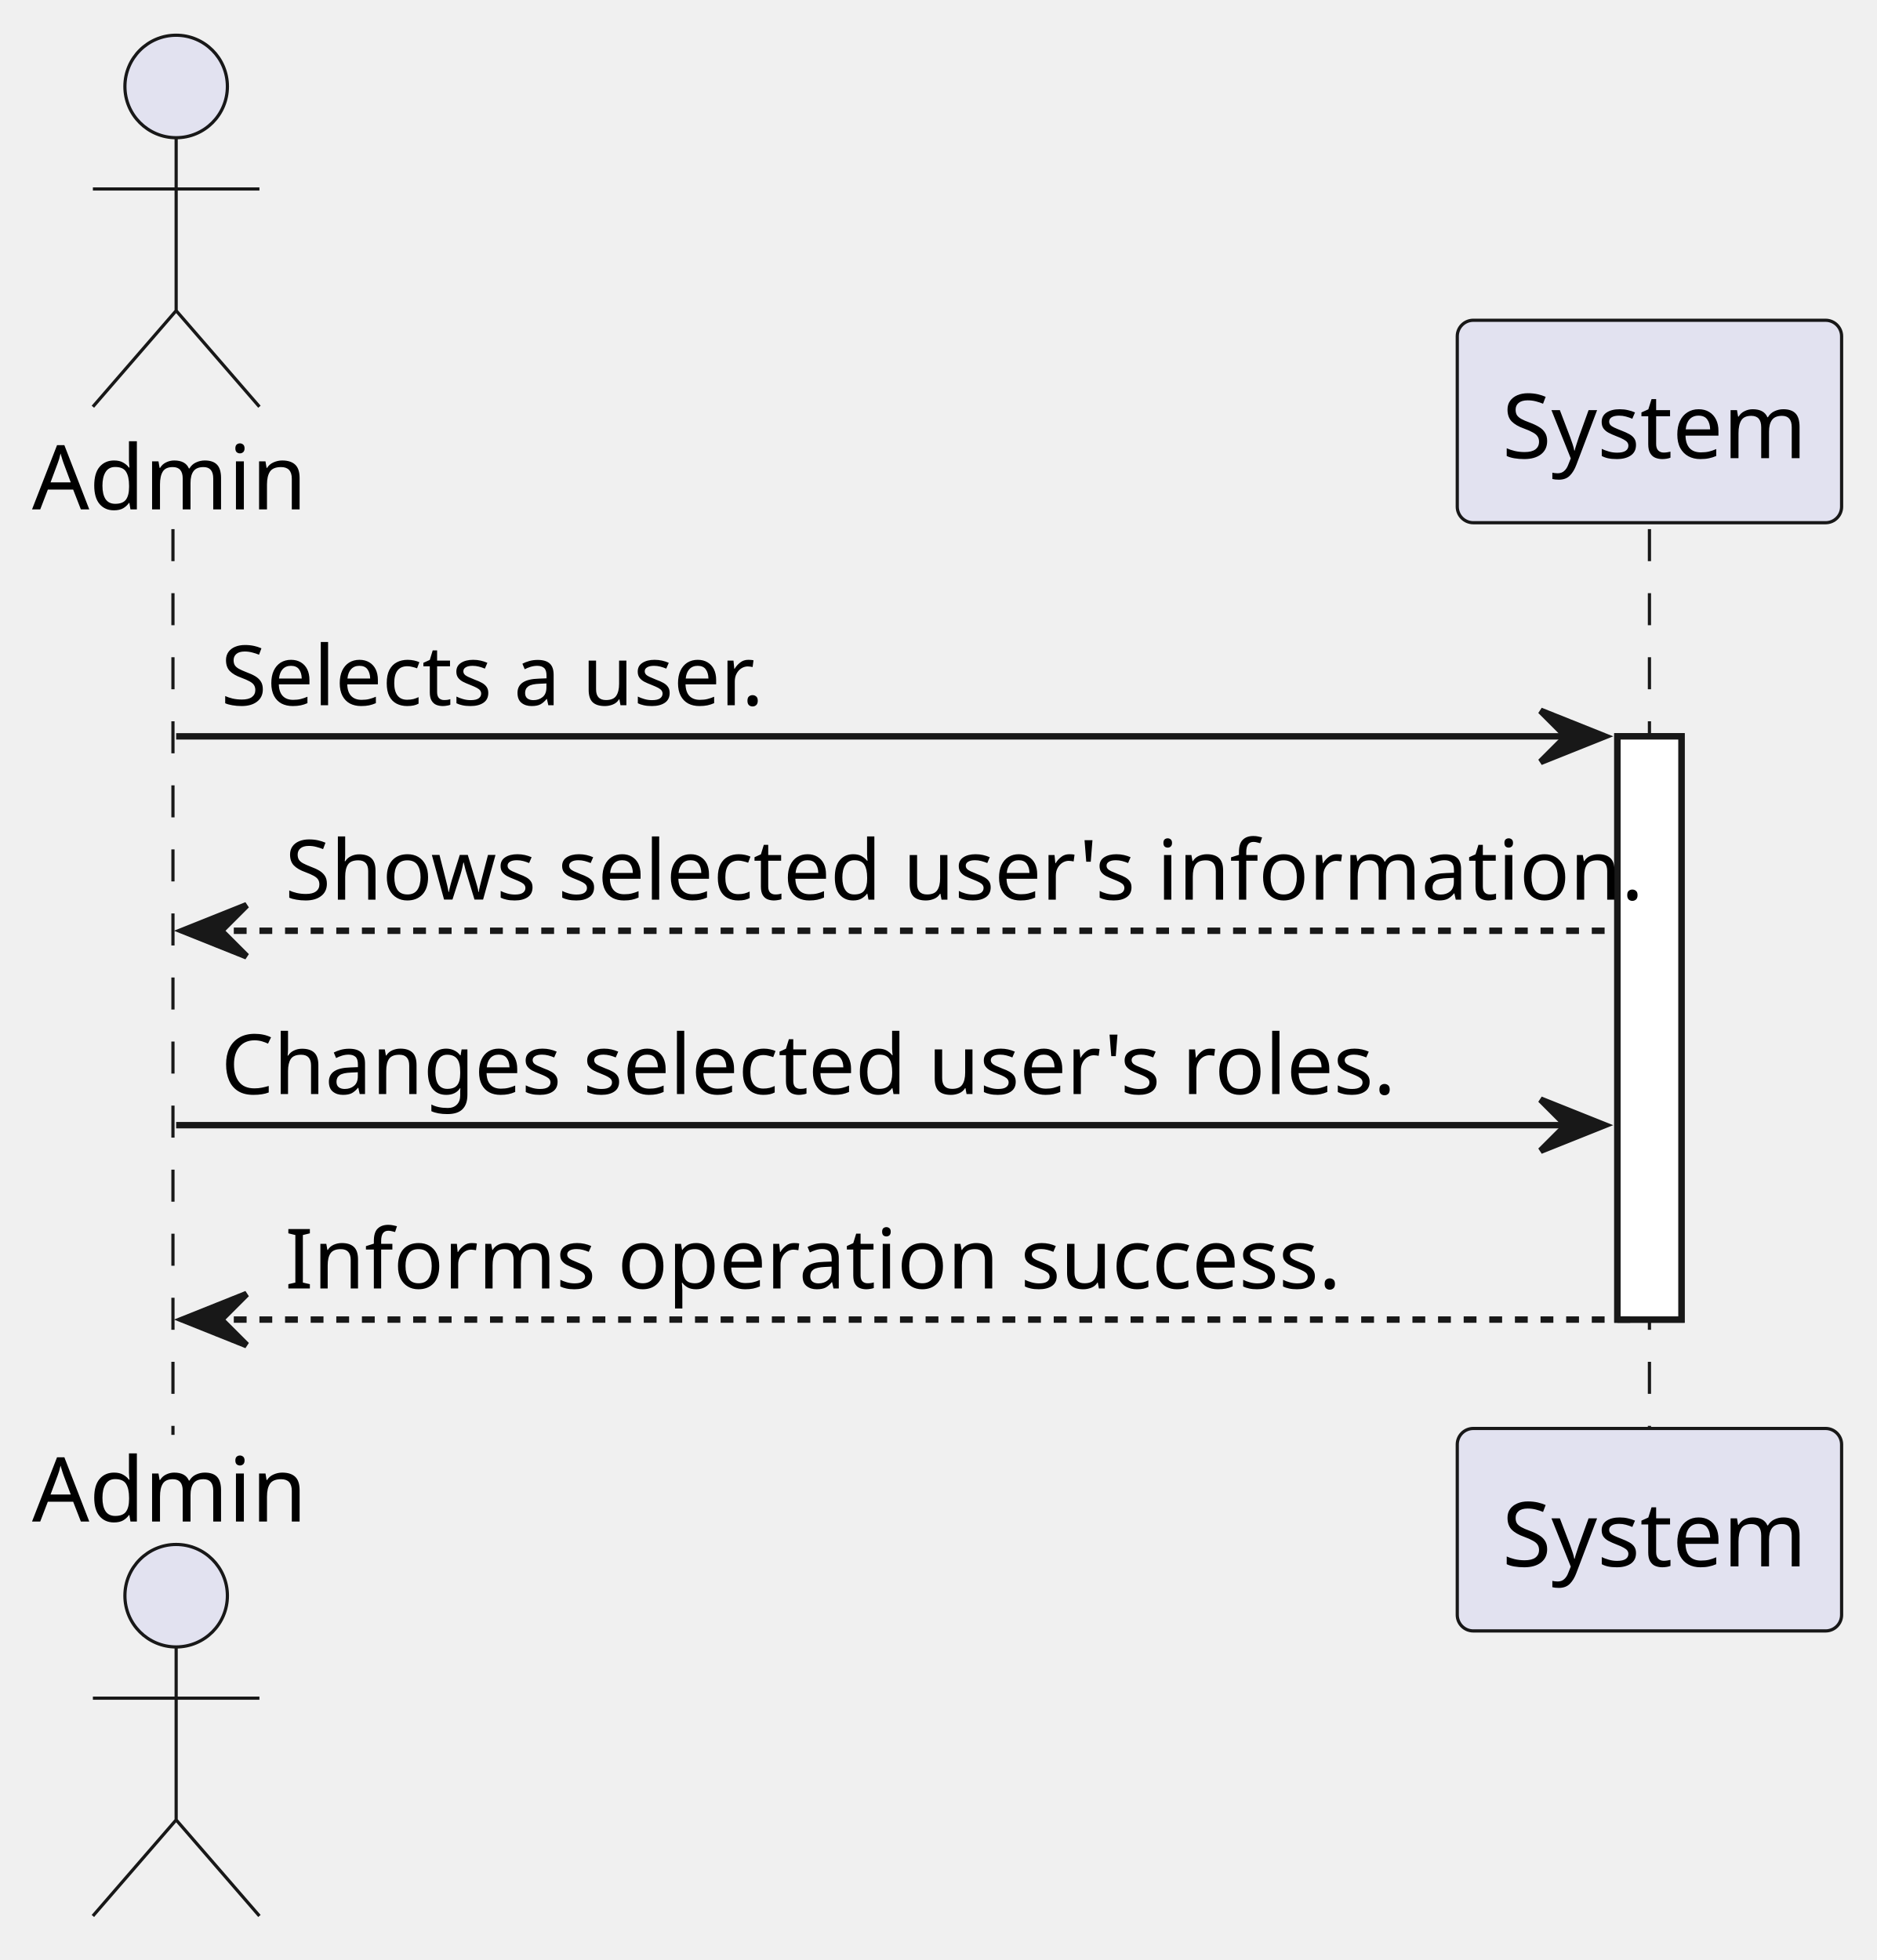
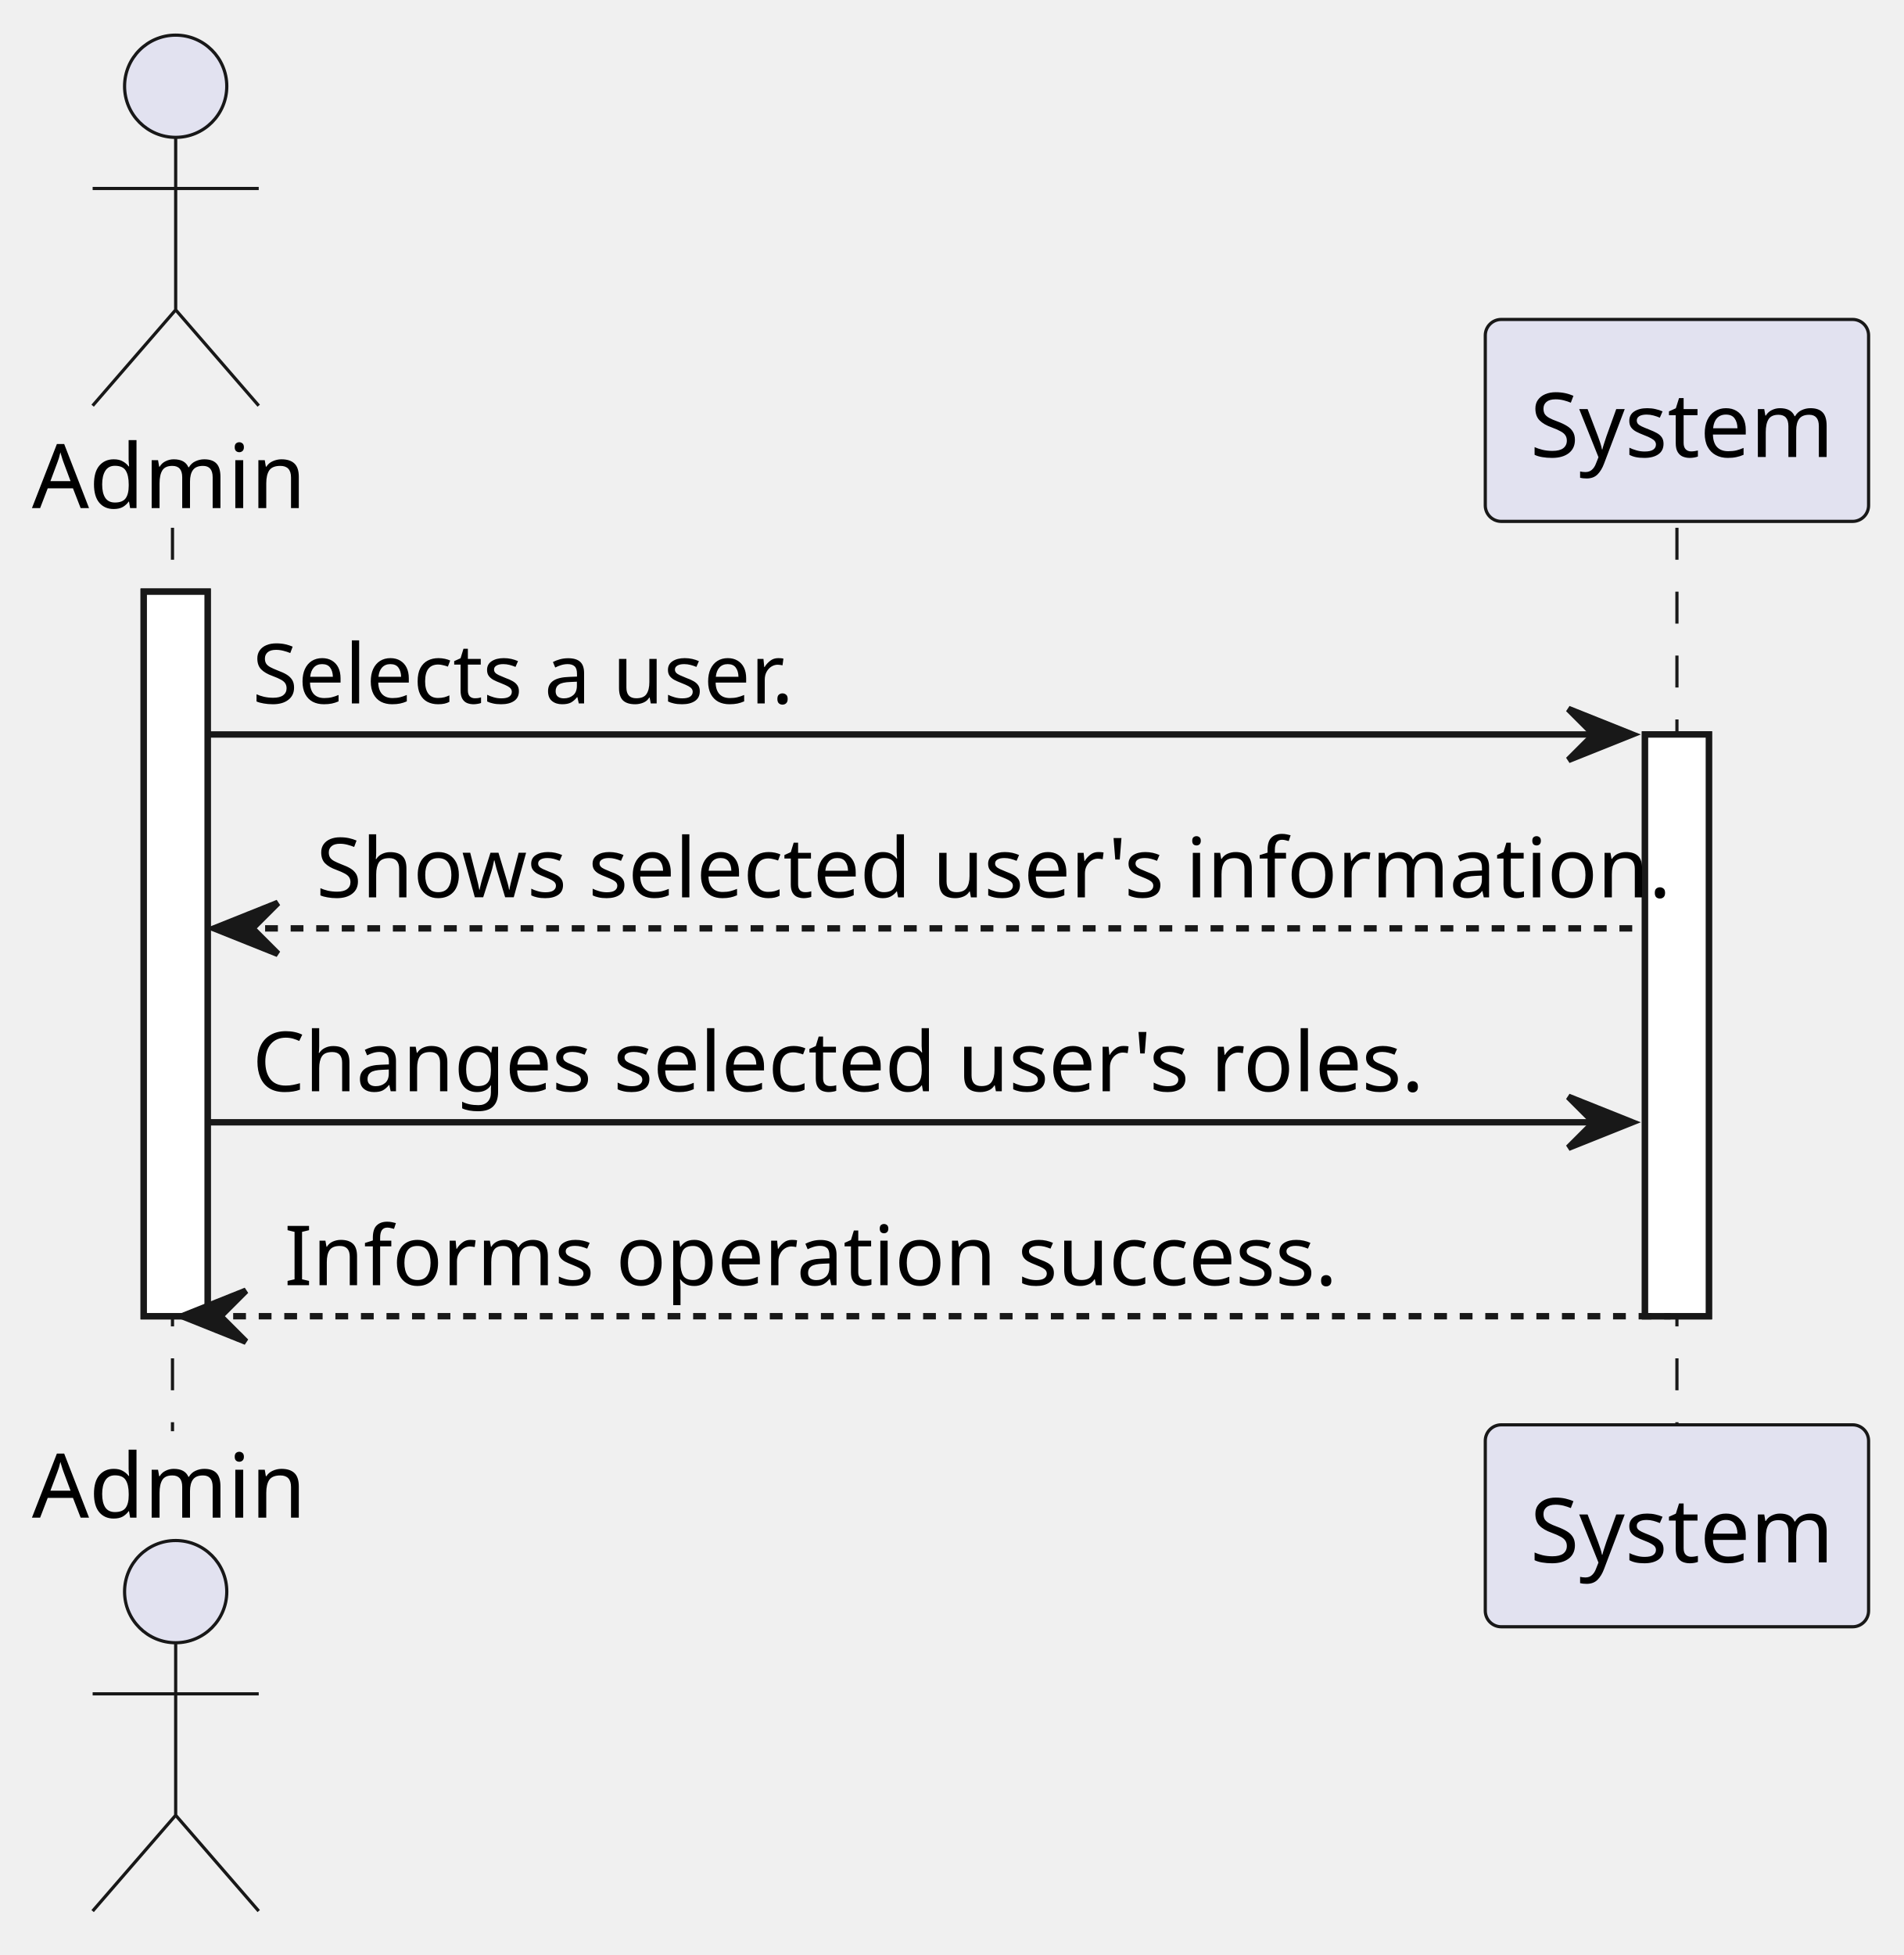
- <svg xmlns="http://www.w3.org/2000/svg" contentStyleType="text/css" height="306px" preserveAspectRatio="none" style="width:293px;height:306px;background:#FFFFFF;" version="1.1" viewBox="0 0 293 306" width="293px" zoomAndPan="magnify">
+ <svg xmlns="http://www.w3.org/2000/svg" contentStyleType="text/css" height="306px" preserveAspectRatio="none" style="width:298px;height:306px;background:#FFFFFF;" version="1.1" viewBox="0 0 298 306" width="298px" zoomAndPan="magnify">
  <defs />
  <g>
-     <rect fill="#FFFFFF" height="91.055" style="stroke:#181818;stroke-width:1.0;" width="10" x="252.5" y="114.961" />
+     <rect fill="#FFFFFF" height="113.406" style="stroke:#181818;stroke-width:1.0;" width="10" x="22.5" y="92.609" />
+     <rect fill="#FFFFFF" height="91.055" style="stroke:#181818;stroke-width:1.0;" width="10" x="257.5" y="114.961" />
    <line style="stroke:#181818;stroke-width:0.5;stroke-dasharray:5.0,5.0;" x1="27" x2="27" y1="82.609" y2="224.016" />
-     <line style="stroke:#181818;stroke-width:0.5;stroke-dasharray:5.0,5.0;" x1="257.5" x2="257.5" y1="82.609" y2="224.016" />
+     <line style="stroke:#181818;stroke-width:0.5;stroke-dasharray:5.0,5.0;" x1="262.5" x2="262.5" y1="82.609" y2="224.016" />
    <text fill="#000000" font-family="sans-serif" font-size="14" lengthAdjust="spacing" textLength="39" x="5" y="79.533">Admin</text>
    <ellipse cx="27.5" cy="13.5" fill="#E2E2F0" rx="8" ry="8" style="stroke:#181818;stroke-width:0.5;" />
    <path d="M27.5,21.5 L27.5,48.5 M14.5,29.5 L40.5,29.5 M27.5,48.5 L14.5,63.5 M27.5,48.5 L40.5,63.5 " fill="none" style="stroke:#181818;stroke-width:0.5;" />
    <text fill="#000000" font-family="sans-serif" font-size="14" lengthAdjust="spacing" textLength="39" x="5" y="237.549">Admin</text>
    <ellipse cx="27.5" cy="249.125" fill="#E2E2F0" rx="8" ry="8" style="stroke:#181818;stroke-width:0.5;" />
    <path d="M27.5,257.125 L27.5,284.125 M14.5,265.125 L40.5,265.125 M27.5,284.125 L14.5,299.125 M27.5,284.125 L40.5,299.125 " fill="none" style="stroke:#181818;stroke-width:0.5;" />
-     <rect fill="#E2E2F0" height="31.609" rx="2.5" ry="2.5" style="stroke:#181818;stroke-width:0.5;" width="60" x="227.5" y="50" />
-     <text fill="#000000" font-family="sans-serif" font-size="14" lengthAdjust="spacing" textLength="46" x="234.5" y="71.533">System</text>
-     <rect fill="#E2E2F0" height="31.609" rx="2.5" ry="2.5" style="stroke:#181818;stroke-width:0.5;" width="60" x="227.5" y="223.016" />
-     <text fill="#000000" font-family="sans-serif" font-size="14" lengthAdjust="spacing" textLength="46" x="234.5" y="244.549">System</text>
-     <rect fill="#FFFFFF" height="91.055" style="stroke:#181818;stroke-width:1.0;" width="10" x="252.5" y="114.961" />
-     <polygon fill="#181818" points="240.5,110.961,250.5,114.961,240.5,118.961,244.5,114.961" style="stroke:#181818;stroke-width:1.0;" />
-     <line style="stroke:#181818;stroke-width:1.0;" x1="27.5" x2="246.5" y1="114.961" y2="114.961" />
-     <text fill="#000000" font-family="sans-serif" font-size="13" lengthAdjust="spacing" textLength="88" x="34.5" y="110.105">Selects a user.</text>
-     <polygon fill="#181818" points="38.5,141.312,28.5,145.312,38.5,149.312,34.5,145.312" style="stroke:#181818;stroke-width:1.0;" />
-     <line style="stroke:#181818;stroke-width:1.0;stroke-dasharray:2.0,2.0;" x1="32.5" x2="251.5" y1="145.312" y2="145.312" />
-     <text fill="#000000" font-family="sans-serif" font-size="13" lengthAdjust="spacing" textLength="201" x="44.5" y="140.456">Shows selected user's information.</text>
-     <polygon fill="#181818" points="240.5,171.664,250.5,175.664,240.5,179.664,244.5,175.664" style="stroke:#181818;stroke-width:1.0;" />
-     <line style="stroke:#181818;stroke-width:1.0;" x1="27.5" x2="246.5" y1="175.664" y2="175.664" />
-     <text fill="#000000" font-family="sans-serif" font-size="13" lengthAdjust="spacing" textLength="178" x="34.5" y="170.808">Changes selected user's roles.</text>
+     <rect fill="#E2E2F0" height="31.609" rx="2.5" ry="2.5" style="stroke:#181818;stroke-width:0.5;" width="60" x="232.5" y="50" />
+     <text fill="#000000" font-family="sans-serif" font-size="14" lengthAdjust="spacing" textLength="46" x="239.5" y="71.533">System</text>
+     <rect fill="#E2E2F0" height="31.609" rx="2.5" ry="2.5" style="stroke:#181818;stroke-width:0.5;" width="60" x="232.5" y="223.016" />
+     <text fill="#000000" font-family="sans-serif" font-size="14" lengthAdjust="spacing" textLength="46" x="239.5" y="244.549">System</text>
+     <rect fill="#FFFFFF" height="113.406" style="stroke:#181818;stroke-width:1.0;" width="10" x="22.5" y="92.609" />
+     <rect fill="#FFFFFF" height="91.055" style="stroke:#181818;stroke-width:1.0;" width="10" x="257.5" y="114.961" />
+     <polygon fill="#181818" points="245.5,110.961,255.5,114.961,245.5,118.961,249.5,114.961" style="stroke:#181818;stroke-width:1.0;" />
+     <line style="stroke:#181818;stroke-width:1.0;" x1="32.5" x2="251.5" y1="114.961" y2="114.961" />
+     <text fill="#000000" font-family="sans-serif" font-size="13" lengthAdjust="spacing" textLength="88" x="39.5" y="110.105">Selects a user.</text>
+     <polygon fill="#181818" points="43.5,141.312,33.5,145.312,43.5,149.312,39.5,145.312" style="stroke:#181818;stroke-width:1.0;" />
+     <line style="stroke:#181818;stroke-width:1.0;stroke-dasharray:2.0,2.0;" x1="37.5" x2="256.5" y1="145.312" y2="145.312" />
+     <text fill="#000000" font-family="sans-serif" font-size="13" lengthAdjust="spacing" textLength="201" x="49.5" y="140.456">Shows selected user's information.</text>
+     <polygon fill="#181818" points="245.5,171.664,255.5,175.664,245.5,179.664,249.5,175.664" style="stroke:#181818;stroke-width:1.0;" />
+     <line style="stroke:#181818;stroke-width:1.0;" x1="32.5" x2="251.5" y1="175.664" y2="175.664" />
+     <text fill="#000000" font-family="sans-serif" font-size="13" lengthAdjust="spacing" textLength="178" x="39.5" y="170.808">Changes selected user's roles.</text>
    <polygon fill="#181818" points="38.5,202.016,28.5,206.016,38.5,210.016,34.5,206.016" style="stroke:#181818;stroke-width:1.0;" />
-     <line style="stroke:#181818;stroke-width:1.0;stroke-dasharray:2.0,2.0;" x1="32.5" x2="256.5" y1="206.016" y2="206.016" />
+     <line style="stroke:#181818;stroke-width:1.0;stroke-dasharray:2.0,2.0;" x1="32.5" x2="261.5" y1="206.016" y2="206.016" />
    <text fill="#000000" font-family="sans-serif" font-size="13" lengthAdjust="spacing" textLength="156" x="44.5" y="201.159">Informs operation success.</text>
  </g>
</svg>
